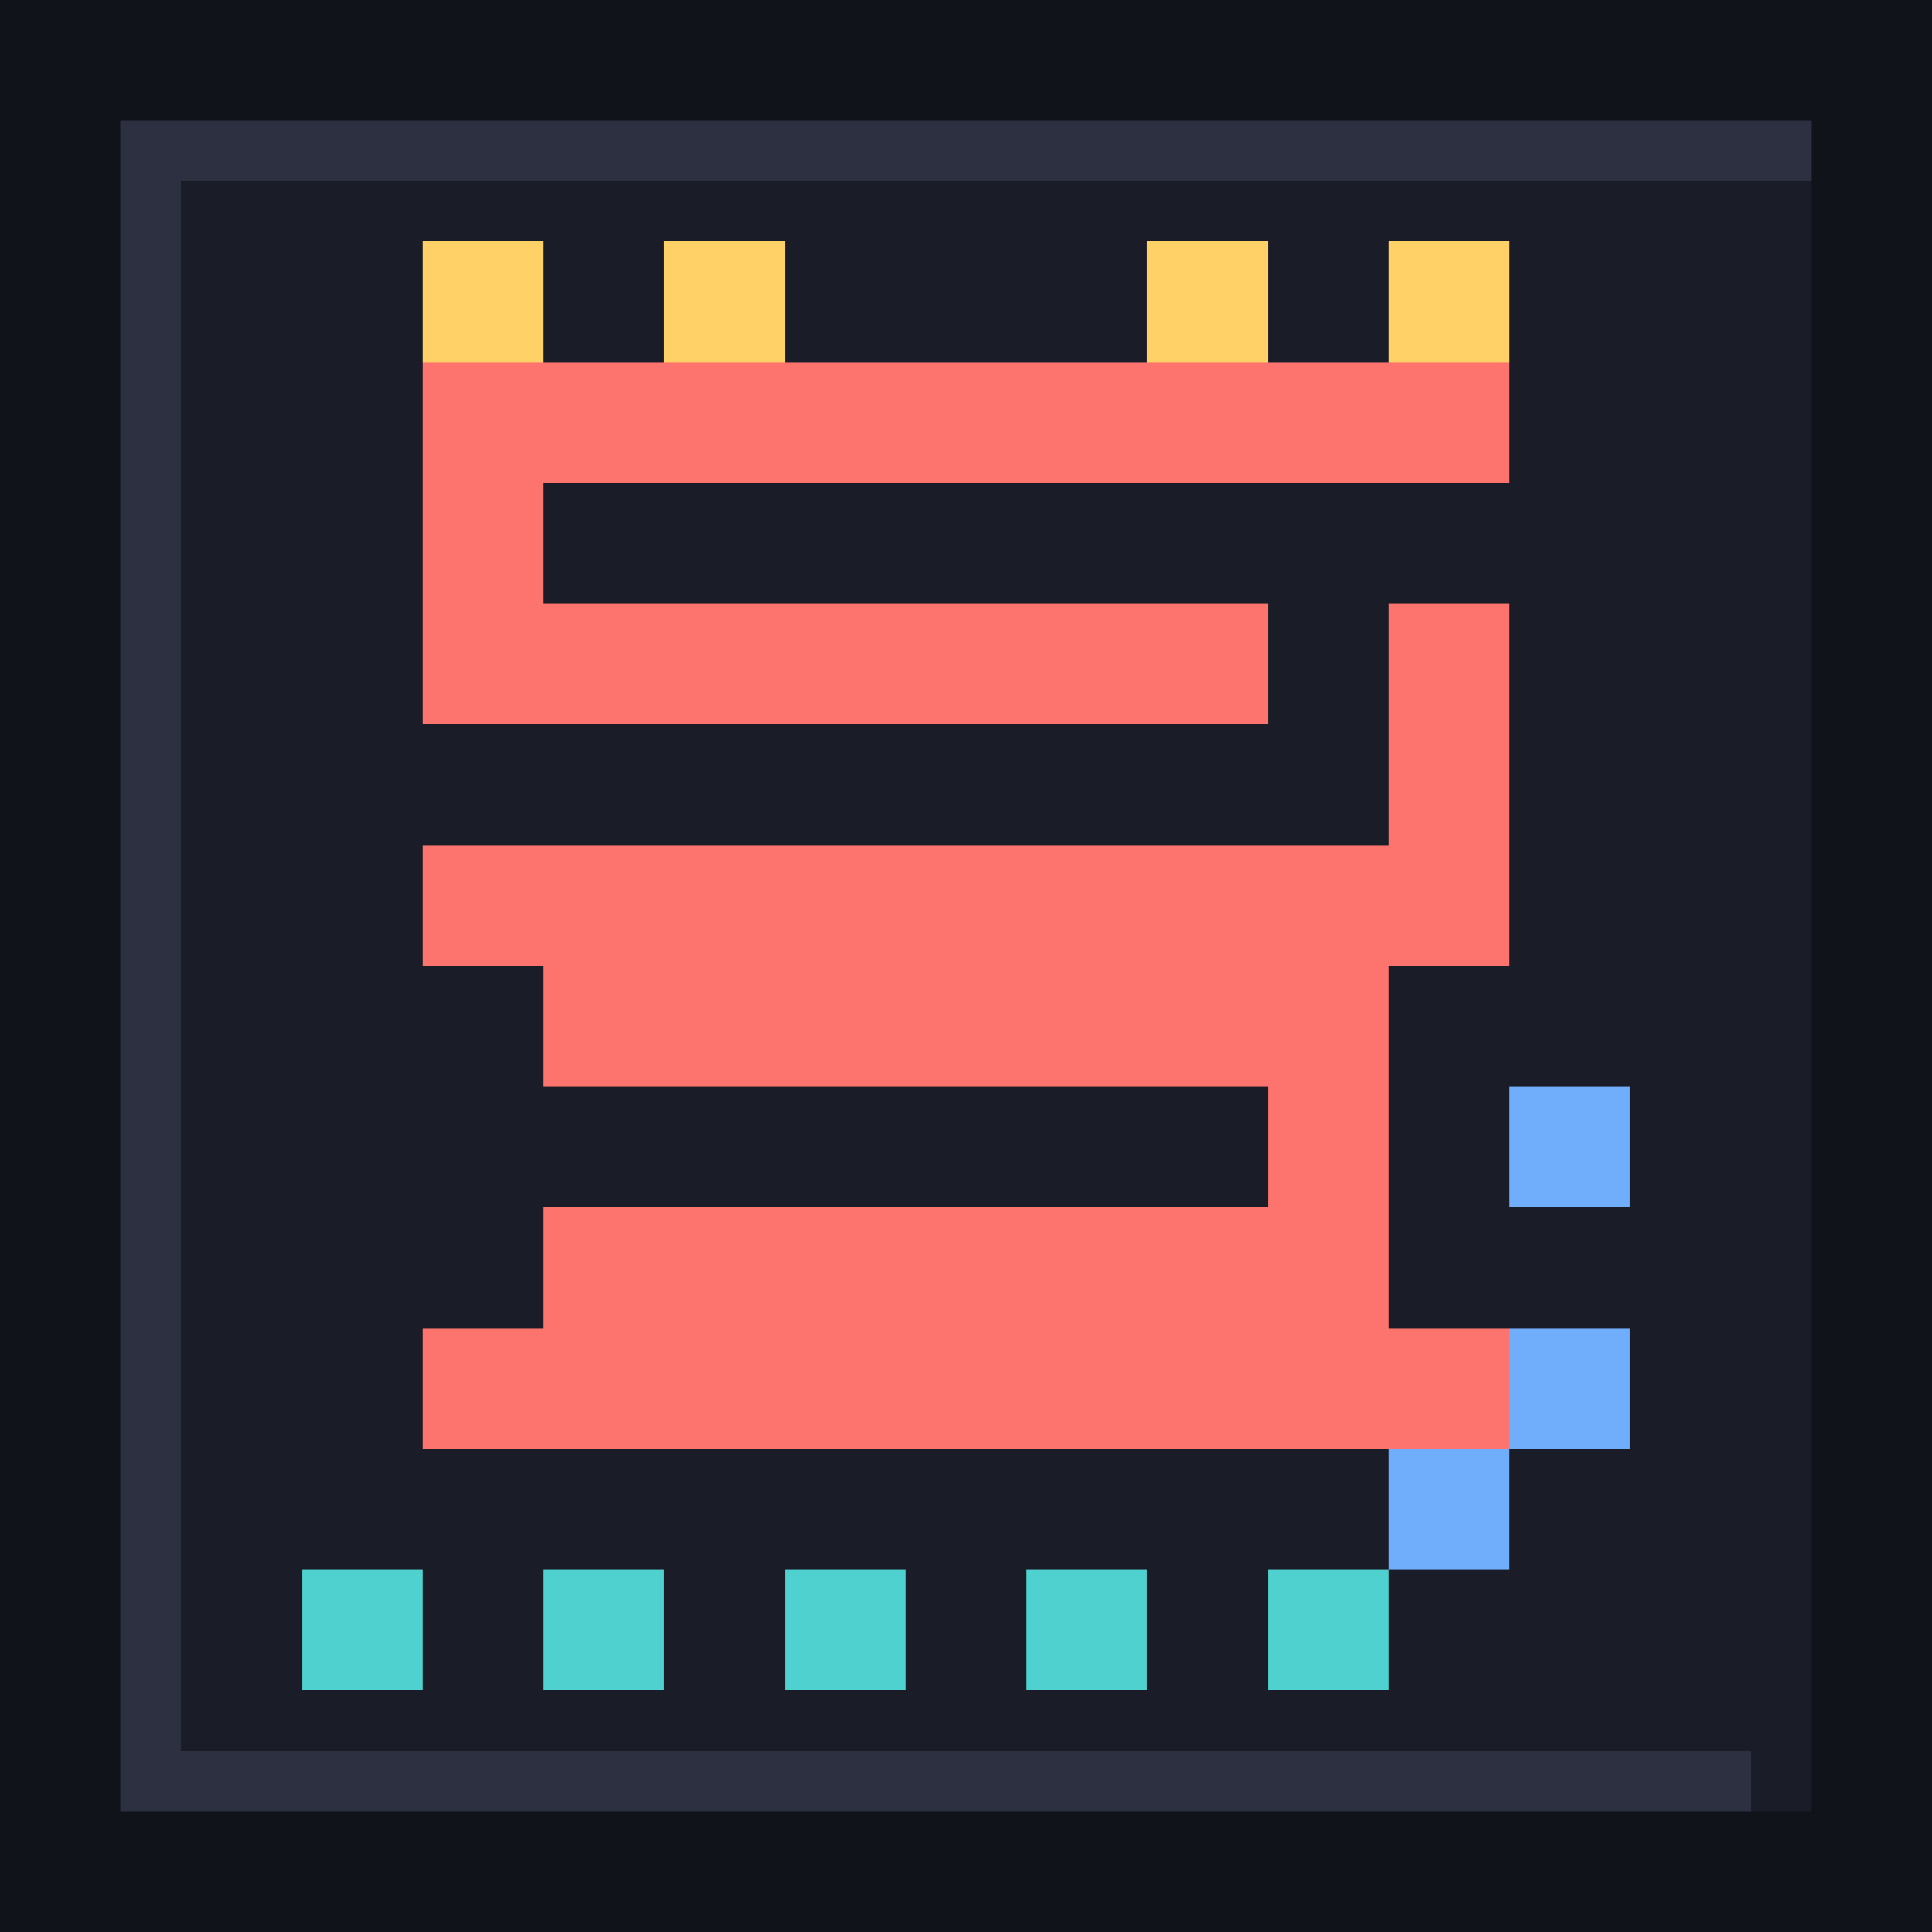
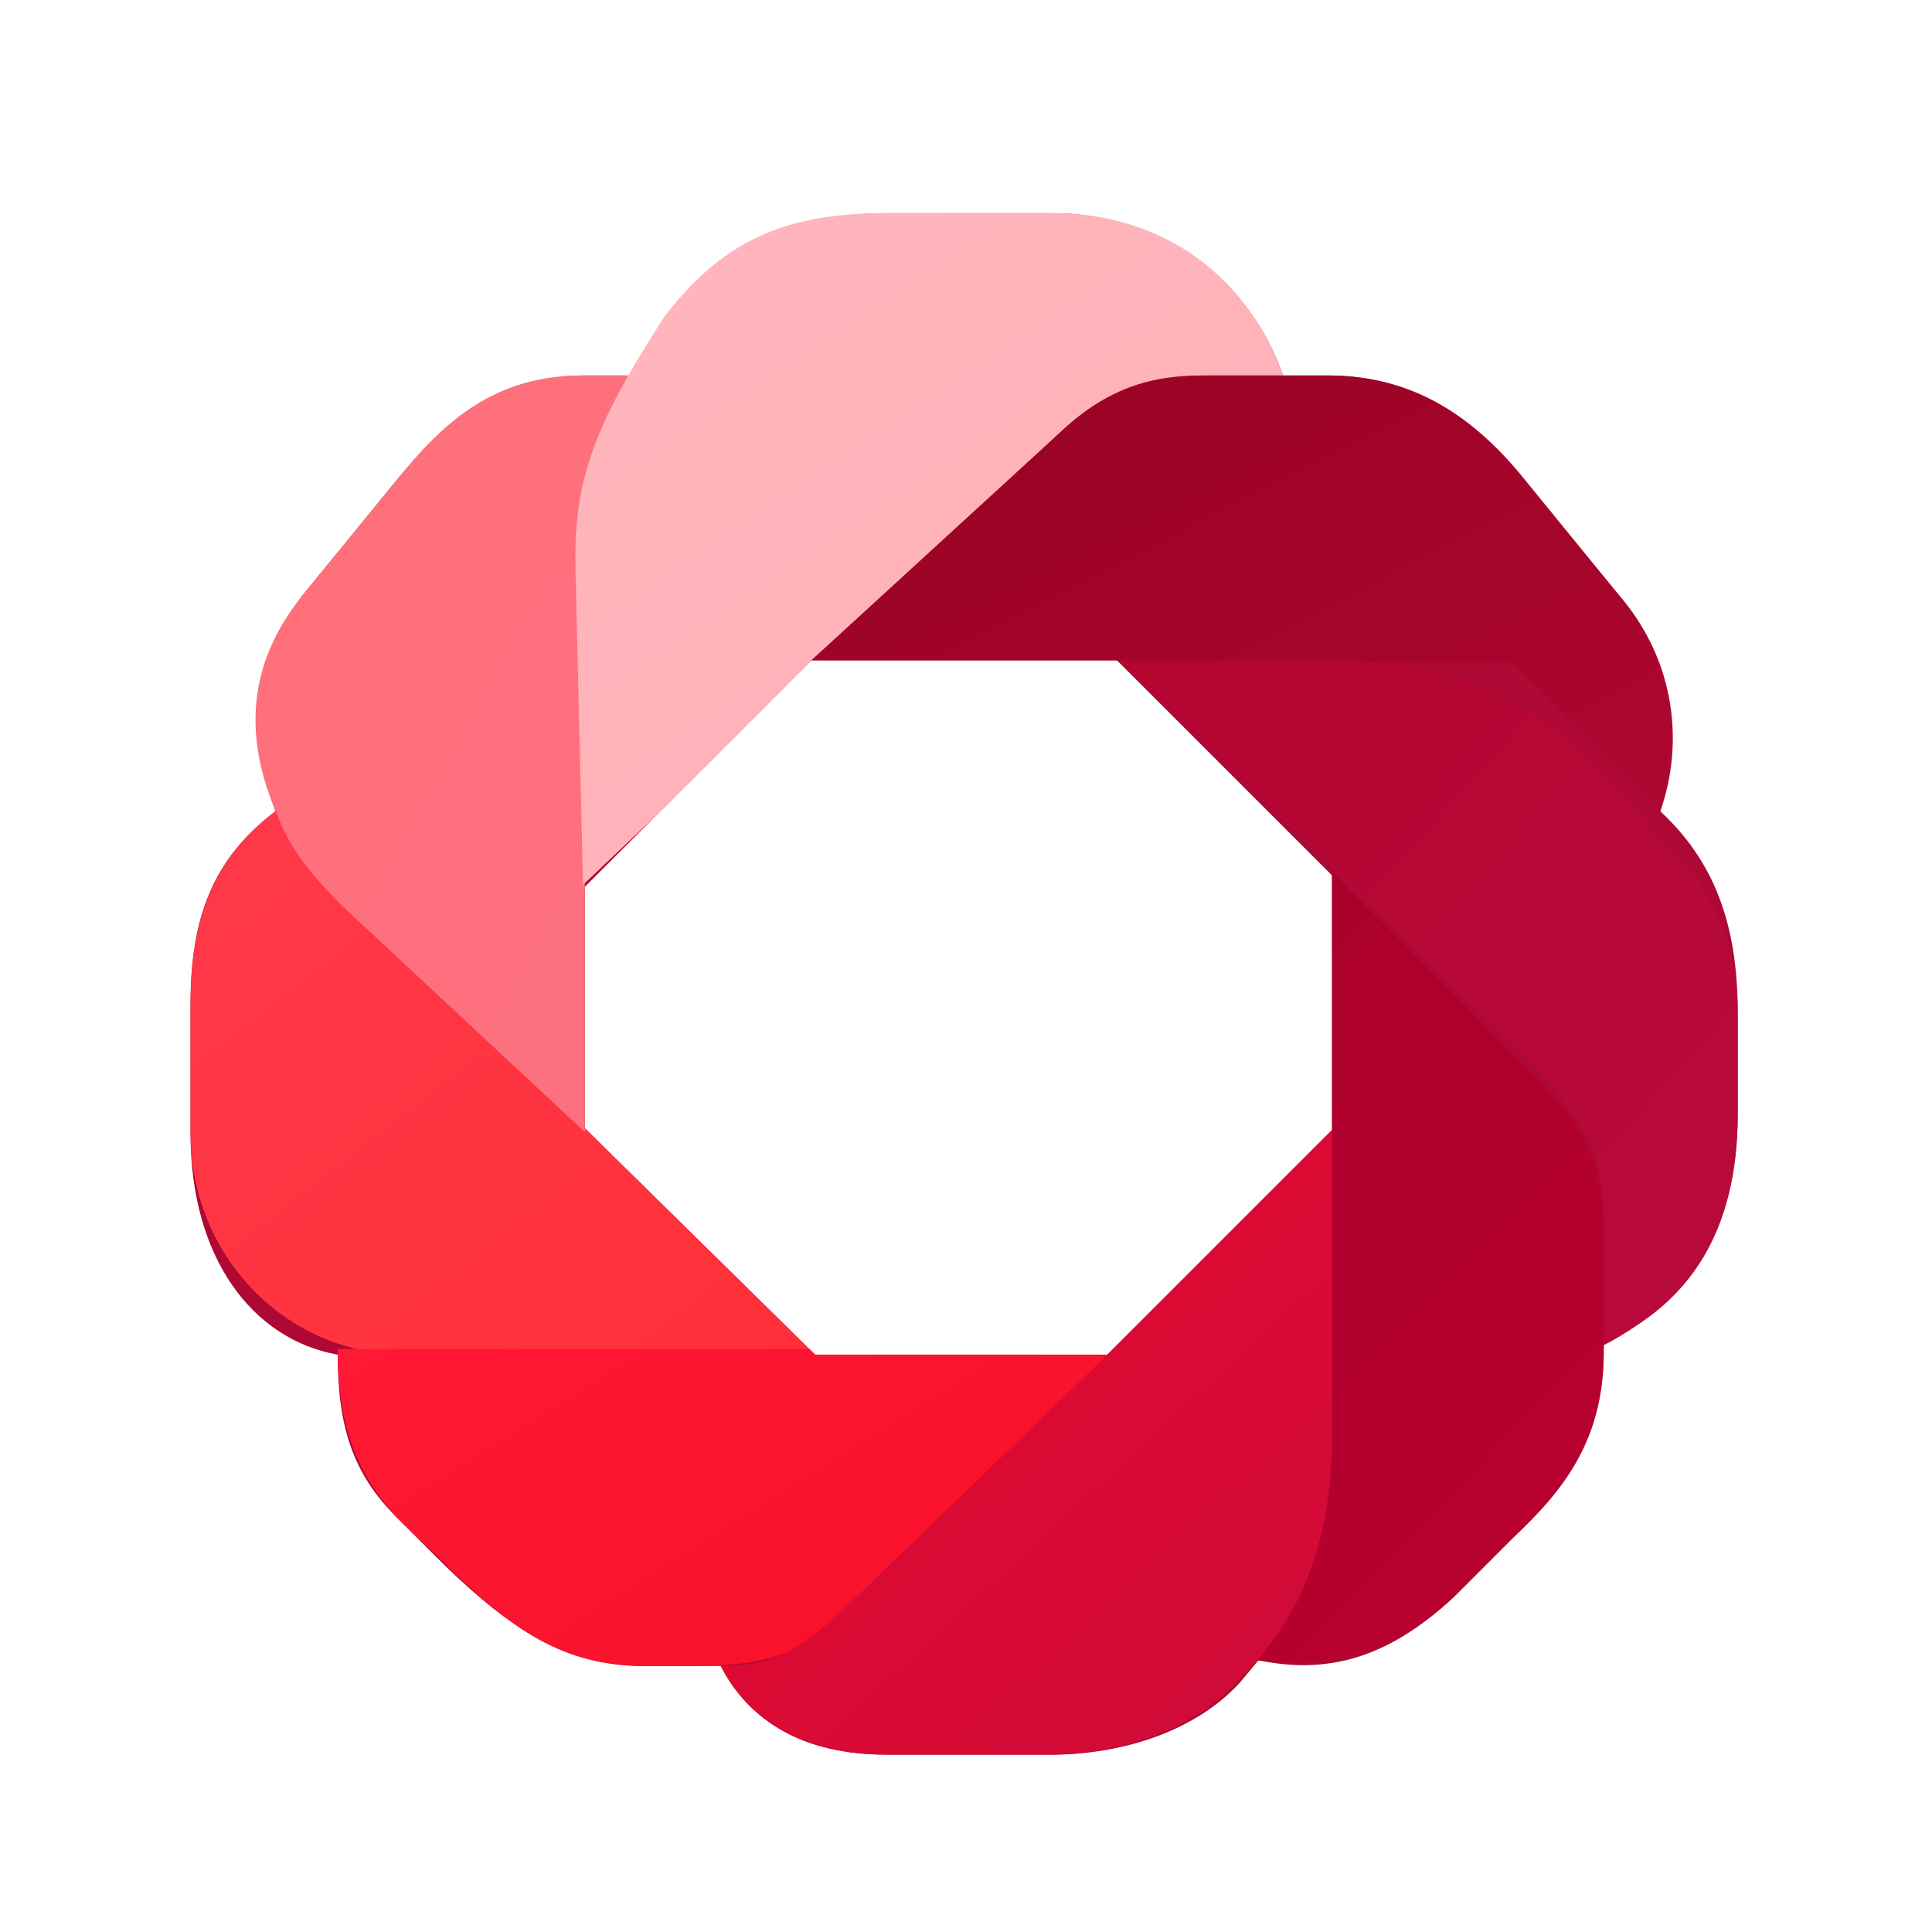
- <svg xmlns="http://www.w3.org/2000/svg" viewBox="0 0 64 64" width="256" height="256" shape-rendering="crispEdges" role="img" aria-label="Specwright logo">
-   <rect width="64" height="64" fill="#11131a" />
-   <rect x="4" y="4" width="56" height="56" fill="#1a1d27" />
-   <path d="M4 4h56v2H6v52h52v2H4V4z" fill="#2c3040" />
-   <g fill="#fd736d">
-     <rect x="14" y="12" width="36" height="4" />
-     <rect x="14" y="12" width="4" height="12" />
-     <rect x="14" y="20" width="28" height="4" />
-     <rect x="46" y="20" width="4" height="12" />
-     <rect x="14" y="28" width="36" height="4" />
-     <rect x="18" y="32" width="28" height="4" />
-     <rect x="42" y="32" width="4" height="8" />
-     <rect x="18" y="40" width="28" height="4" />
-     <rect x="14" y="44" width="36" height="4" />
-   </g>
-   <g fill="#ffd166">
-     <rect x="14" y="8" width="4" height="4" />
-     <rect x="46" y="8" width="4" height="4" />
-     <rect x="22" y="8" width="4" height="4" />
-     <rect x="38" y="8" width="4" height="4" />
-   </g>
-   <g fill="#4fd1cf">
-     <rect x="10" y="52" width="4" height="4" />
-     <rect x="18" y="52" width="4" height="4" />
-     <rect x="26" y="52" width="4" height="4" />
-     <rect x="34" y="52" width="4" height="4" />
-     <rect x="42" y="52" width="4" height="4" />
-   </g>
-   <g fill="#70adfb">
-     <rect x="50" y="36" width="4" height="4" />
-     <rect x="50" y="44" width="4" height="4" />
-     <rect x="46" y="48" width="4" height="4" />
+ <svg xmlns="http://www.w3.org/2000/svg" width="1024" height="1024" viewBox="256 0 1024 1024" role="img" aria-labelledby="title desc">
+   <style>
+     /* Use light colors by default; automatically adapt to OS/browser dark mode. */
+     svg { color-scheme: light dark; }
+     @media (prefers-color-scheme: dark) {
+       #leftFront stop:first-child  { stop-color: #ff6274; }
+       #leftFront stop:last-child   { stop-color: #f94c60; }
+       #leftCoral stop:first-child  { stop-color: #ff8d98; }
+       #leftCoral stop:last-child   { stop-color: #ff899c; }
+       #rose stop:first-child       { stop-color: #ffc7cd; }
+       #rose stop:last-child        { stop-color: #ffb9c5; }
+       #upperWine stop:first-child  { stop-color: #c72d52; }
+       #upperWine stop:last-child   { stop-color: #d63b60; }
+       #rightWine stop:first-child  { stop-color: #d42b56; }
+       #rightWine stop:last-child   { stop-color: #dc3e65; }
+       #lowerWine stop:first-child  { stop-color: #bf2854; }
+       #lowerWine stop:last-child   { stop-color: #d63860; }
+       #bottomRed stop:first-child  { stop-color: #ff485e; }
+       #bottomRed stop:last-child   { stop-color: #ff3a55; }
+       #frontRed stop:first-child   { stop-color: #ee3b5b; }
+       #frontRed stop:last-child    { stop-color: #d52e5b; }
+       .sw-backing { fill: #b82352; }
+     }
+     @media print {
+       svg { color-scheme: light; }
+     }
+   </style>
+   <defs>
+     <linearGradient id="leftFront" x1=".1" y1=".1" x2=".86" y2=".95" objectBoundingBox="true">
+       <stop offset="0" stop-color="#ff3849" />
+       <stop offset="1" stop-color="#ff3039" />
+     </linearGradient>
+     <linearGradient id="leftCoral" x1="0" y1="0" x2=".95" y2="1" objectBoundingBox="true">
+       <stop offset="0" stop-color="#ff707a" />
+       <stop offset="1" stop-color="#fd707f" />
+     </linearGradient>
+     <linearGradient id="rose" x1="0" y1="0" x2=".7" y2="1" objectBoundingBox="true">
+       <stop offset="0" stop-color="#ffb6bc" />
+       <stop offset="1" stop-color="#ffb0b7" />
+     </linearGradient>
+     <linearGradient id="upperWine" x1="0" y1="0" x2="1" y2="1" objectBoundingBox="true">
+       <stop offset="0" stop-color="#960321" />
+       <stop offset="1" stop-color="#ae0631" />
+     </linearGradient>
+     <linearGradient id="rightWine" x1="0" y1="0" x2="1" y2="1" objectBoundingBox="true">
+       <stop offset="0" stop-color="#b40531" />
+       <stop offset="1" stop-color="#b80b3b" />
+     </linearGradient>
+     <linearGradient id="lowerWine" x1="0" y1="0" x2="1" y2="1" objectBoundingBox="true">
+       <stop offset="0" stop-color="#a4002b" />
+       <stop offset="1" stop-color="#ba002f" />
+     </linearGradient>
+     <linearGradient id="bottomRed" x1="0" y1="0" x2="1" y2=".65" objectBoundingBox="true">
+       <stop offset="0" stop-color="#ff1934" />
+       <stop offset="1" stop-color="#f8102a" />
+     </linearGradient>
+     <linearGradient id="frontRed" x1="0" y1="0" x2=".9" y2="1" objectBoundingBox="true">
+       <stop offset="0" stop-color="#ea092e" />
+       <stop offset="1" stop-color="#ce0b38" />
+     </linearGradient>
+     <clipPath id="aperture" clipPathUnits="userSpaceOnUse">
+       <rect x="0" y="0" width="1536" height="350" />
+       <rect x="0" y="718" width="1536" height="306" />
+       <rect x="0" y="350" width="566" height="368" />
+       <rect x="962" y="350" width="574" height="368" />
+       <polygon points="566,350 686,350 566,470" />
+       <polygon points="848,350 962,350 962,464" />
+       <polygon points="566,598 566,718 688,718" />
+       <polygon points="962,599 962,718 843,718" />
+     </clipPath>
+   </defs>
+   <g clip-path="url(#aperture)">
+     <path class="sw-backing" fill="#ae0834" d="M 725 113 H 814 C 870 113 918 147 936 199 H 960 C 1002 199 1035 218 1064 254 L 1117 319 C 1143 351 1149 393 1136 430 C 1164 456 1177 489 1177 536 V 591 C 1177 648 1154 688 1106 713 V 717 C 1106 762 1086 789 1058 815 L 1027 846 C 990 881 957 887 923 880 L 913 892 C 890 917 852 930 813 930 H 726 C 682 930 654 913 638 883 H 597 C 552 883 520 858 486 824 L 466 804 C 443 781 435 756 435 718 C 390 710 357 667 357 601 V 532 C 357 486 369 455 402 430 C 388 391 391 349 416 316 L 465 256 C 492 223 522 199 566 199 H 599 C 637 140 669 113 725 113 Z" />
+     <path fill="url(#leftFront)" d="M 402 430 L 689 718 H 471 C 407 718 357 665 357 601 V 532 C 357 486 370 454 402 430 Z" />
+     <path fill="url(#leftCoral)" d="M 565 199 C 519 199 492 222 465 256 L 416 316 C 387 352 385 391 403 432 C 411 454 429 473 449 491 L 566 600 L 566 469 L 561 296 C 560 252 576 222 601 199 Z" />
+     <path fill="url(#rose)" d="M 565 469 L 561 301 C 559 249 578 215 608 168 C 638 129 670 113 725 113 H 814 C 874 113 918 148 936 199 H 893 C 862 199 840 208 816 231 Z" />
+     <path fill="url(#bottomRed)" d="M 435 715 H 847 L 697 862 C 673 879 657 883 623 883 H 597 C 551 883 523 860 488 825 L 468 806 C 446 783 435 757 435 715 Z" />
+     <path fill="url(#upperWine)" d="M 686 350 L 817 230 C 840 208 863 199 897 199 H 959 C 1002 199 1035 218 1063 254 L 1117 319 C 1140 348 1148 390 1136 430 L 1058 351 Z" />
+     <path fill="url(#rightWine)" d="M 849 350 H 964 C 1030 350 1073 374 1110 413 L 1143 452 C 1168 477 1177 506 1177 536 V 591 C 1177 652 1152 691 1106 712 L 1106 646 C 1106 603 1085 581 1062 558 Z" />
+     <path fill="url(#lowerWine)" d="M 962 462 L 1071 572 C 1095 596 1106 617 1106 653 V 716 C 1106 756 1090 781 1065 808 L 1026 847 C 990 880 958 883 923 880 L 699 863 L 962 598 Z" />
+     <path fill="url(#frontRed)" d="M 962 598 V 761 C 962 818 945 859 912 891 C 890 916 850 930 813 930 H 726 C 681 930 652 911 638 883 C 667 883 681 873 702 854 L 843 718 Z" />
  </g>
</svg>
